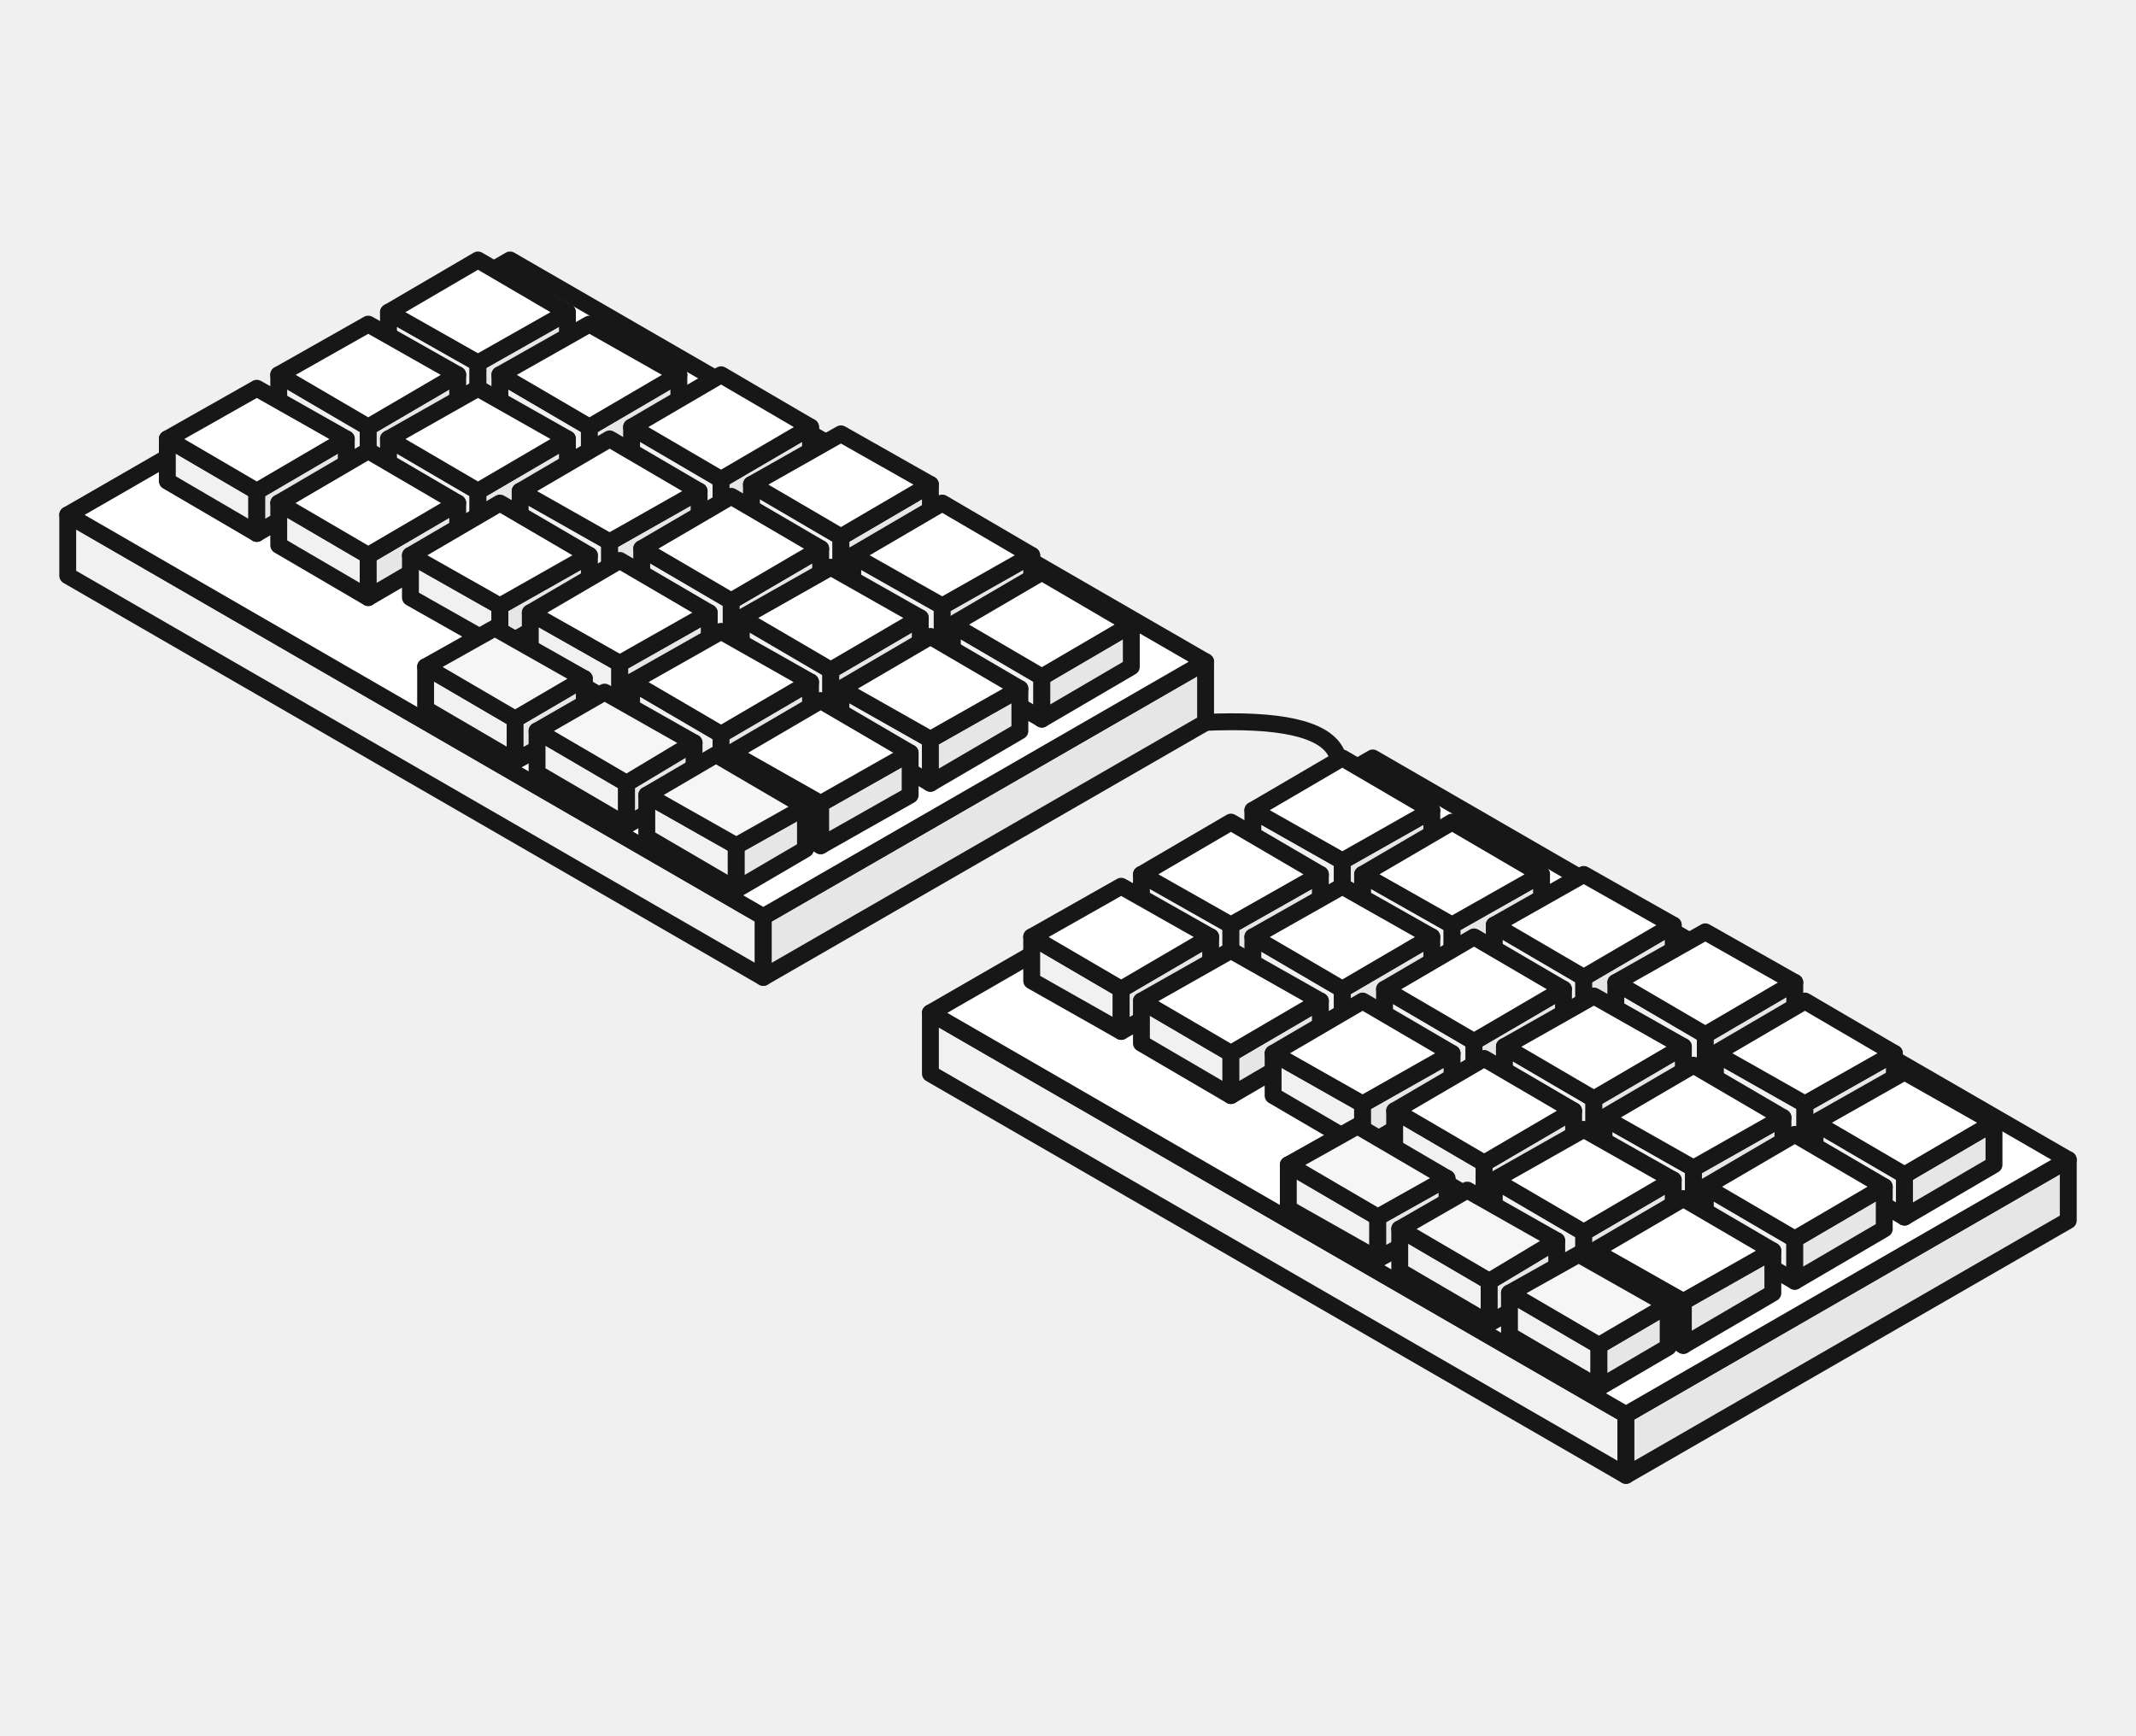
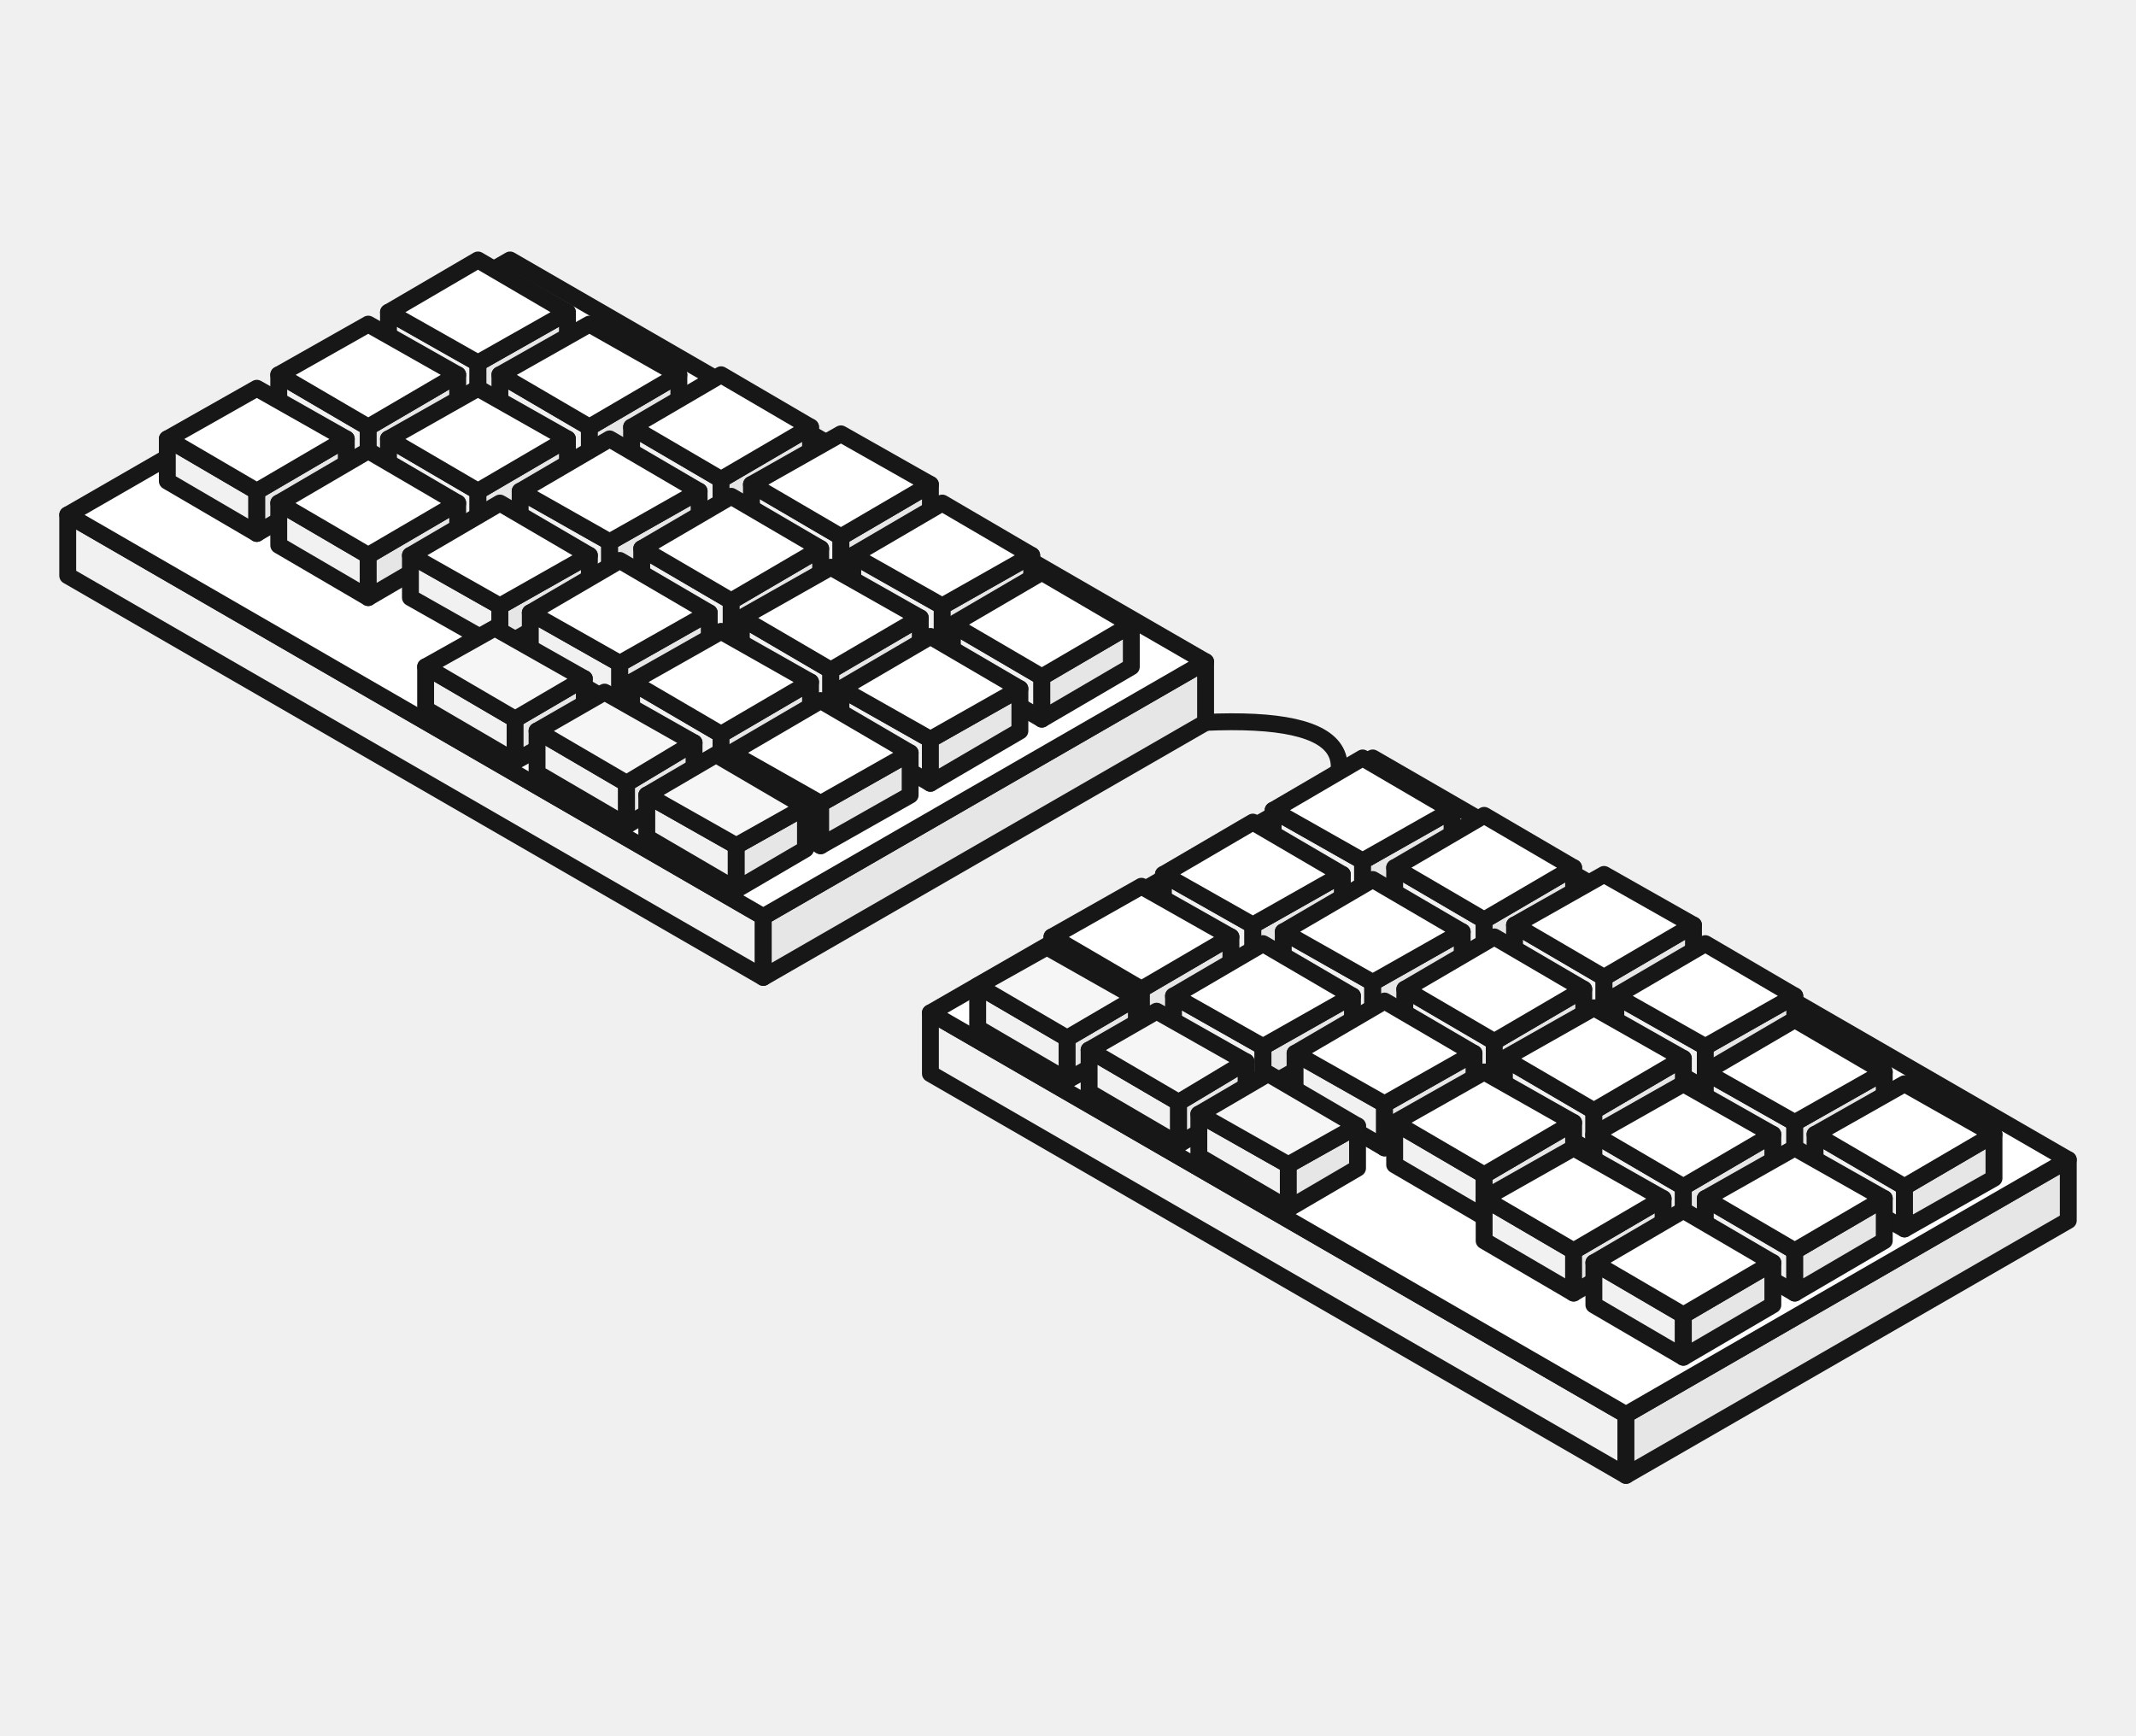
<svg xmlns="http://www.w3.org/2000/svg" viewBox="49.8 3.0 126.5 102.8" width="160" height="130" role="img" aria-label="zmk-corne: two isometric split keyboard halves joined by a cable" stroke-linejoin="round" stroke-linecap="round">
  <path d="M117.4,46.1 Q133.6,44.3 127.4,51.9" fill="none" stroke="#171717" stroke-width="1" />
  <polygon points="53.8,37.1 95.0,60.9 95.0,57.3 53.8,33.5" fill="#f1f1f1" stroke="#171717" stroke-width="1" />
  <polygon points="121.2,45.8 95.0,60.9 95.0,57.3 121.2,42.2" fill="#e6e6e6" stroke="#171717" stroke-width="1" />
  <polygon points="80.0,18.4 121.2,42.2 95.0,57.3 53.8,33.5" fill="#ffffff" stroke="#171717" stroke-width="1" />
  <polygon points="72.8,24.0 78.1,27.0 78.1,24.5 72.8,21.5" fill="#f1f1f1" stroke="#171717" stroke-width="1" />
  <polygon points="83.4,24.0 78.1,27.0 78.1,24.5 83.4,21.5" fill="#e6e6e6" stroke="#171717" stroke-width="1" />
  <polygon points="78.1,18.4 83.4,21.5 78.1,24.5 72.8,21.5" fill="#ffffff" stroke="#171717" stroke-width="1" />
  <polygon points="66.3,27.8 71.6,30.8 71.6,28.3 66.3,25.2" fill="#f1f1f1" stroke="#171717" stroke-width="1" />
  <polygon points="76.9,27.8 71.6,30.8 71.6,28.3 76.9,25.2" fill="#e6e6e6" stroke="#171717" stroke-width="1" />
  <polygon points="71.6,22.2 76.9,25.2 71.6,28.3 66.3,25.2" fill="#ffffff" stroke="#171717" stroke-width="1" />
+   <polygon points="79.4,27.8 84.7,30.8 84.7,28.3 79.4,25.2" fill="#f1f1f1" stroke="#171717" stroke-width="1" />
+   <polygon points="90.0,27.8 84.7,30.8 84.7,28.3 90.0,25.2" fill="#e6e6e6" stroke="#171717" stroke-width="1" />
+   <polygon points="84.7,22.2 90.0,25.2 84.7,28.3 79.4,25.2" fill="#ffffff" stroke="#171717" stroke-width="1" />
+   <polygon points="87.2,30.8 92.5,33.9 92.5,31.4 87.2,28.3" fill="#f1f1f1" stroke="#171717" stroke-width="1" />
+   <polygon points="97.8,30.8 92.5,33.9 92.5,31.4 97.8,28.3" fill="#e6e6e6" stroke="#171717" stroke-width="1" />
+   <polygon points="92.5,25.2 97.8,28.3 92.5,31.4 87.2,28.3" fill="#ffffff" stroke="#171717" stroke-width="1" />
+   <polygon points="72.8,31.5 78.1,34.6 78.1,32.1 72.8,29.0" fill="#f1f1f1" stroke="#171717" stroke-width="1" />
+   <polygon points="83.4,31.5 78.1,34.6 78.1,32.1 83.4,29.0" fill="#e6e6e6" stroke="#171717" stroke-width="1" />
+   <polygon points="78.1,26.0 83.4,29.0 78.1,32.1 72.8,29.0" fill="#ffffff" stroke="#171717" stroke-width="1" />
  <polygon points="59.7,31.5 65.0,34.6 65.0,32.1 59.7,29.0" fill="#f1f1f1" stroke="#171717" stroke-width="1" />
  <polygon points="70.3,31.5 65.0,34.6 65.0,32.1 70.3,29.0" fill="#e6e6e6" stroke="#171717" stroke-width="1" />
  <polygon points="65.0,26.0 70.3,29.0 65.0,32.1 59.7,29.0" fill="#ffffff" stroke="#171717" stroke-width="1" />
-   <polygon points="79.4,27.8 84.7,30.8 84.7,28.3 79.4,25.2" fill="#f1f1f1" stroke="#171717" stroke-width="1" />
-   <polygon points="90.0,27.8 84.7,30.8 84.7,28.3 90.0,25.2" fill="#e6e6e6" stroke="#171717" stroke-width="1" />
-   <polygon points="84.7,22.2 90.0,25.2 84.7,28.3 79.4,25.2" fill="#ffffff" stroke="#171717" stroke-width="1" />
-   <polygon points="72.8,31.5 78.1,34.6 78.1,32.1 72.8,29.0" fill="#f1f1f1" stroke="#171717" stroke-width="1" />
-   <polygon points="83.4,31.5 78.1,34.6 78.1,32.1 83.4,29.0" fill="#e6e6e6" stroke="#171717" stroke-width="1" />
-   <polygon points="78.1,26.0 83.4,29.0 78.1,32.1 72.8,29.0" fill="#ffffff" stroke="#171717" stroke-width="1" />
+   <polygon points="94.3,34.2 99.6,37.3 99.6,34.8 94.3,31.7" fill="#f1f1f1" stroke="#171717" stroke-width="1" />
+   <polygon points="104.9,34.2 99.6,37.3 99.6,34.8 104.9,31.7" fill="#e6e6e6" stroke="#171717" stroke-width="1" />
+   <polygon points="99.6,28.7 104.9,31.7 99.6,34.8 94.3,31.7" fill="#ffffff" stroke="#171717" stroke-width="1" />
+   <polygon points="80.6,34.6 85.9,37.7 85.9,35.1 80.6,32.1" fill="#f1f1f1" stroke="#171717" stroke-width="1" />
+   <polygon points="91.2,34.6 85.9,37.7 85.9,35.1 91.2,32.1" fill="#e6e6e6" stroke="#171717" stroke-width="1" />
+   <polygon points="85.9,29.0 91.2,32.1 85.9,35.1 80.6,32.1" fill="#ffffff" stroke="#171717" stroke-width="1" />
  <polygon points="66.3,35.3 71.6,38.4 71.6,35.9 66.3,32.8" fill="#f1f1f1" stroke="#171717" stroke-width="1" />
  <polygon points="76.9,35.3 71.6,38.4 71.6,35.9 76.9,32.8" fill="#e6e6e6" stroke="#171717" stroke-width="1" />
  <polygon points="71.6,29.7 76.9,32.8 71.6,35.9 66.3,32.8" fill="#ffffff" stroke="#171717" stroke-width="1" />
-   <polygon points="87.2,30.8 92.5,33.9 92.5,31.4 87.2,28.3" fill="#f1f1f1" stroke="#171717" stroke-width="1" />
-   <polygon points="97.8,30.8 92.5,33.9 92.5,31.4 97.8,28.3" fill="#e6e6e6" stroke="#171717" stroke-width="1" />
-   <polygon points="92.5,25.2 97.8,28.3 92.5,31.4 87.2,28.3" fill="#ffffff" stroke="#171717" stroke-width="1" />
-   <polygon points="80.6,34.6 85.9,37.7 85.9,35.1 80.6,32.1" fill="#f1f1f1" stroke="#171717" stroke-width="1" />
-   <polygon points="91.2,34.6 85.9,37.7 85.9,35.1 91.2,32.1" fill="#e6e6e6" stroke="#171717" stroke-width="1" />
-   <polygon points="85.9,29.0 91.2,32.1 85.9,35.1 80.6,32.1" fill="#ffffff" stroke="#171717" stroke-width="1" />
+   <polygon points="87.8,38.0 93.1,41.1 93.1,38.6 87.8,35.5" fill="#f1f1f1" stroke="#171717" stroke-width="1" />
+   <polygon points="98.4,38.0 93.1,41.1 93.1,38.6 98.4,35.5" fill="#e6e6e6" stroke="#171717" stroke-width="1" />
+   <polygon points="93.1,32.4 98.4,35.5 93.1,38.6 87.8,35.5" fill="#ffffff" stroke="#171717" stroke-width="1" />
+   <polygon points="100.3,38.4 105.6,41.4 105.6,38.9 100.3,35.9" fill="#f1f1f1" stroke="#171717" stroke-width="1" />
+   <polygon points="110.9,38.4 105.6,41.4 105.6,38.9 110.9,35.9" fill="#e6e6e6" stroke="#171717" stroke-width="1" />
+   <polygon points="105.6,32.8 110.9,35.9 105.6,38.9 100.3,35.9" fill="#ffffff" stroke="#171717" stroke-width="1" />
  <polygon points="74.1,38.4 79.4,41.4 79.4,38.9 74.1,35.9" fill="#f1f1f1" stroke="#171717" stroke-width="1" />
  <polygon points="84.7,38.4 79.4,41.4 79.4,38.9 84.7,35.9" fill="#e6e6e6" stroke="#171717" stroke-width="1" />
  <polygon points="79.4,32.8 84.7,35.9 79.4,38.9 74.1,35.9" fill="#ffffff" stroke="#171717" stroke-width="1" />
-   <polygon points="94.3,34.2 99.6,37.3 99.6,34.8 94.3,31.7" fill="#f1f1f1" stroke="#171717" stroke-width="1" />
-   <polygon points="104.9,34.2 99.6,37.3 99.6,34.8 104.9,31.7" fill="#e6e6e6" stroke="#171717" stroke-width="1" />
-   <polygon points="99.6,28.7 104.9,31.7 99.6,34.8 94.3,31.7" fill="#ffffff" stroke="#171717" stroke-width="1" />
-   <polygon points="87.8,38.0 93.1,41.1 93.1,38.6 87.8,35.5" fill="#f1f1f1" stroke="#171717" stroke-width="1" />
-   <polygon points="98.4,38.0 93.1,41.1 93.1,38.6 98.4,35.5" fill="#e6e6e6" stroke="#171717" stroke-width="1" />
-   <polygon points="93.1,32.4 98.4,35.5 93.1,38.6 87.8,35.5" fill="#ffffff" stroke="#171717" stroke-width="1" />
  <polygon points="81.2,41.8 86.5,44.9 86.5,42.3 81.2,39.3" fill="#f1f1f1" stroke="#171717" stroke-width="1" />
  <polygon points="91.8,41.8 86.5,44.9 86.5,42.3 91.8,39.3" fill="#e6e6e6" stroke="#171717" stroke-width="1" />
  <polygon points="86.5,36.2 91.8,39.3 86.5,42.3 81.2,39.3" fill="#ffffff" stroke="#171717" stroke-width="1" />
-   <polygon points="100.3,38.4 105.6,41.4 105.6,38.9 100.3,35.9" fill="#f1f1f1" stroke="#171717" stroke-width="1" />
-   <polygon points="110.9,38.4 105.6,41.4 105.6,38.9 110.9,35.9" fill="#e6e6e6" stroke="#171717" stroke-width="1" />
-   <polygon points="105.6,32.8 110.9,35.9 105.6,38.9 100.3,35.9" fill="#ffffff" stroke="#171717" stroke-width="1" />
  <polygon points="93.7,42.2 99.0,45.2 99.0,42.7 93.7,39.6" fill="#f1f1f1" stroke="#171717" stroke-width="1" />
  <polygon points="104.3,42.2 99.0,45.2 99.0,42.7 104.3,39.6" fill="#e6e6e6" stroke="#171717" stroke-width="1" />
  <polygon points="99.0,36.6 104.3,39.6 99.0,42.7 93.7,39.6" fill="#ffffff" stroke="#171717" stroke-width="1" />
+   <polygon points="106.2,42.5 111.5,45.6 111.5,43.1 106.2,40.0" fill="#f1f1f1" stroke="#171717" stroke-width="1" />
+   <polygon points="116.8,42.5 111.5,45.6 111.5,43.1 116.8,40.0" fill="#e6e6e6" stroke="#171717" stroke-width="1" />
+   <polygon points="111.5,36.9 116.8,40.0 111.5,43.1 106.2,40.0" fill="#ffffff" stroke="#171717" stroke-width="1" />
+   <polygon points="75.0,45.0 80.3,48.1 80.3,45.6 75.0,42.5" fill="#f1f1f1" stroke="#171717" stroke-width="1" />
+   <polygon points="84.4,45.8 80.3,48.1 80.3,45.6 84.4,43.2" fill="#e6e6e6" stroke="#171717" stroke-width="1" />
+   <polygon points="79.1,40.2 84.4,43.2 80.3,45.6 75.0,42.5" fill="#f6f6f6" stroke="#171717" stroke-width="1" />
  <polygon points="87.2,45.9 92.5,49.0 92.5,46.5 87.2,43.4" fill="#f1f1f1" stroke="#171717" stroke-width="1" />
  <polygon points="97.8,45.9 92.5,49.0 92.5,46.5 97.8,43.4" fill="#e6e6e6" stroke="#171717" stroke-width="1" />
  <polygon points="92.5,40.4 97.8,43.4 92.5,46.5 87.2,43.4" fill="#ffffff" stroke="#171717" stroke-width="1" />
-   <polygon points="106.2,42.5 111.5,45.6 111.5,43.1 106.2,40.0" fill="#f1f1f1" stroke="#171717" stroke-width="1" />
-   <polygon points="116.8,42.5 111.5,45.6 111.5,43.1 116.8,40.0" fill="#e6e6e6" stroke="#171717" stroke-width="1" />
-   <polygon points="111.5,36.9 116.8,40.0 111.5,43.1 106.2,40.0" fill="#ffffff" stroke="#171717" stroke-width="1" />
  <polygon points="99.6,46.3 104.9,49.4 104.9,46.8 99.6,43.8" fill="#f1f1f1" stroke="#171717" stroke-width="1" />
  <polygon points="110.2,46.3 104.9,49.4 104.9,46.8 110.2,43.8" fill="#e6e6e6" stroke="#171717" stroke-width="1" />
  <polygon points="104.9,40.7 110.2,43.8 104.9,46.8 99.6,43.8" fill="#ffffff" stroke="#171717" stroke-width="1" />
+   <polygon points="81.6,48.8 86.9,51.9 86.9,49.4 81.6,46.3" fill="#f1f1f1" stroke="#171717" stroke-width="1" />
+   <polygon points="90.9,49.5 86.9,51.9 86.9,49.4 90.9,47.0" fill="#e6e6e6" stroke="#171717" stroke-width="1" />
+   <polygon points="85.6,44.0 90.9,47.0 86.9,49.4 81.6,46.3" fill="#f6f6f6" stroke="#171717" stroke-width="1" />
  <polygon points="93.1,50.1 98.4,53.1 98.4,50.6 93.1,47.6" fill="#f1f1f1" stroke="#171717" stroke-width="1" />
  <polygon points="103.7,50.1 98.4,53.1 98.4,50.6 103.7,47.6" fill="#e6e6e6" stroke="#171717" stroke-width="1" />
  <polygon points="98.4,44.5 103.7,47.6 98.4,50.6 93.1,47.6" fill="#ffffff" stroke="#171717" stroke-width="1" />
-   <polygon points="75.0,45.0 80.3,48.1 80.3,45.6 75.0,42.5" fill="#f1f1f1" stroke="#171717" stroke-width="1" />
-   <polygon points="84.4,45.8 80.3,48.1 80.3,45.6 84.4,43.2" fill="#e6e6e6" stroke="#171717" stroke-width="1" />
-   <polygon points="79.1,40.2 84.4,43.2 80.3,45.6 75.0,42.5" fill="#f6f6f6" stroke="#171717" stroke-width="1" />
-   <polygon points="81.6,48.8 86.9,51.9 86.9,49.4 81.6,46.3" fill="#f1f1f1" stroke="#171717" stroke-width="1" />
-   <polygon points="90.9,49.5 86.9,51.9 86.9,49.4 90.9,47.0" fill="#e6e6e6" stroke="#171717" stroke-width="1" />
-   <polygon points="85.6,44.0 90.9,47.0 86.9,49.4 81.6,46.3" fill="#f6f6f6" stroke="#171717" stroke-width="1" />
  <polygon points="88.1,52.6 93.4,55.7 93.4,53.1 88.1,50.1" fill="#f1f1f1" stroke="#171717" stroke-width="1" />
  <polygon points="97.5,53.3 93.4,55.7 93.4,53.1 97.5,50.8" fill="#e6e6e6" stroke="#171717" stroke-width="1" />
  <polygon points="92.2,47.7 97.5,50.8 93.4,53.1 88.1,50.1" fill="#f6f6f6" stroke="#171717" stroke-width="1" />
  <polygon points="104.9,66.6 146.1,90.4 146.1,86.8 104.9,63.0" fill="#f1f1f1" stroke="#171717" stroke-width="1" />
  <polygon points="172.3,75.3 146.1,90.4 146.1,86.8 172.3,71.7" fill="#e6e6e6" stroke="#171717" stroke-width="1" />
  <polygon points="131.1,47.9 172.3,71.7 146.1,86.8 104.9,63.0" fill="#ffffff" stroke="#171717" stroke-width="1" />
-   <polygon points="124.0,53.5 129.3,56.6 129.3,54.0 124.0,51.0" fill="#f1f1f1" stroke="#171717" stroke-width="1" />
-   <polygon points="134.6,53.5 129.3,56.6 129.3,54.0 134.6,51.0" fill="#e6e6e6" stroke="#171717" stroke-width="1" />
-   <polygon points="129.3,47.9 134.6,51.0 129.3,54.0 124.0,51.0" fill="#ffffff" stroke="#171717" stroke-width="1" />
-   <polygon points="117.4,57.3 122.7,60.3 122.7,57.8 117.4,54.8" fill="#f1f1f1" stroke="#171717" stroke-width="1" />
-   <polygon points="128.0,57.3 122.7,60.3 122.7,57.8 128.0,54.8" fill="#e6e6e6" stroke="#171717" stroke-width="1" />
-   <polygon points="122.7,51.7 128.0,54.8 122.7,57.8 117.4,54.8" fill="#ffffff" stroke="#171717" stroke-width="1" />
-   <polygon points="110.9,61.1 116.2,64.1 116.2,61.6 110.9,58.5" fill="#f1f1f1" stroke="#171717" stroke-width="1" />
-   <polygon points="121.5,61.1 116.2,64.1 116.2,61.6 121.5,58.5" fill="#e6e6e6" stroke="#171717" stroke-width="1" />
-   <polygon points="116.2,55.5 121.5,58.5 116.2,61.6 110.9,58.5" fill="#ffffff" stroke="#171717" stroke-width="1" />
-   <polygon points="130.5,57.3 135.8,60.3 135.8,57.8 130.5,54.8" fill="#f1f1f1" stroke="#171717" stroke-width="1" />
-   <polygon points="141.1,57.3 135.8,60.3 135.8,57.8 141.1,54.8" fill="#e6e6e6" stroke="#171717" stroke-width="1" />
-   <polygon points="135.8,51.7 141.1,54.8 135.8,57.8 130.5,54.8" fill="#ffffff" stroke="#171717" stroke-width="1" />
-   <polygon points="124.0,61.1 129.3,64.1 129.3,61.6 124.0,58.5" fill="#f1f1f1" stroke="#171717" stroke-width="1" />
-   <polygon points="134.6,61.1 129.3,64.1 129.3,61.6 134.6,58.5" fill="#e6e6e6" stroke="#171717" stroke-width="1" />
-   <polygon points="129.3,55.5 134.6,58.5 129.3,61.6 124.0,58.5" fill="#ffffff" stroke="#171717" stroke-width="1" />
-   <polygon points="117.4,64.8 122.7,67.9 122.7,65.4 117.4,62.3" fill="#f1f1f1" stroke="#171717" stroke-width="1" />
-   <polygon points="128.0,64.8 122.7,67.9 122.7,65.4 128.0,62.3" fill="#e6e6e6" stroke="#171717" stroke-width="1" />
-   <polygon points="122.7,59.3 128.0,62.3 122.7,65.4 117.4,62.3" fill="#ffffff" stroke="#171717" stroke-width="1" />
-   <polygon points="138.3,60.3 143.6,63.4 143.6,60.9 138.3,57.8" fill="#f1f1f1" stroke="#171717" stroke-width="1" />
-   <polygon points="148.9,60.3 143.6,63.4 143.6,60.9 148.9,57.8" fill="#e6e6e6" stroke="#171717" stroke-width="1" />
-   <polygon points="143.6,54.8 148.9,57.8 143.6,60.9 138.3,57.8" fill="#ffffff" stroke="#171717" stroke-width="1" />
-   <polygon points="131.8,64.1 137.1,67.2 137.1,64.7 131.8,61.6" fill="#f1f1f1" stroke="#171717" stroke-width="1" />
-   <polygon points="142.4,64.1 137.1,67.2 137.1,64.7 142.4,61.6" fill="#e6e6e6" stroke="#171717" stroke-width="1" />
-   <polygon points="137.1,58.5 142.4,61.6 137.1,64.7 131.8,61.6" fill="#ffffff" stroke="#171717" stroke-width="1" />
-   <polygon points="125.2,67.9 130.5,71.0 130.5,68.4 125.2,65.4" fill="#f1f1f1" stroke="#171717" stroke-width="1" />
-   <polygon points="135.8,67.9 130.5,71.0 130.5,68.4 135.8,65.4" fill="#e6e6e6" stroke="#171717" stroke-width="1" />
-   <polygon points="130.5,62.3 135.8,65.4 130.5,68.4 125.2,65.4" fill="#ffffff" stroke="#171717" stroke-width="1" />
-   <polygon points="145.5,63.8 150.8,66.8 150.8,64.3 145.5,61.2" fill="#f1f1f1" stroke="#171717" stroke-width="1" />
-   <polygon points="156.1,63.8 150.8,66.8 150.8,64.3 156.1,61.2" fill="#e6e6e6" stroke="#171717" stroke-width="1" />
-   <polygon points="150.8,58.2 156.1,61.2 150.8,64.3 145.5,61.2" fill="#ffffff" stroke="#171717" stroke-width="1" />
-   <polygon points="138.9,67.5 144.2,70.6 144.2,68.1 138.9,65.0" fill="#f1f1f1" stroke="#171717" stroke-width="1" />
-   <polygon points="149.5,67.5 144.2,70.6 144.2,68.1 149.5,65.0" fill="#e6e6e6" stroke="#171717" stroke-width="1" />
-   <polygon points="144.2,62.0 149.5,65.0 144.2,68.1 138.9,65.0" fill="#ffffff" stroke="#171717" stroke-width="1" />
-   <polygon points="132.4,71.3 137.7,74.4 137.7,71.9 132.4,68.8" fill="#f1f1f1" stroke="#171717" stroke-width="1" />
-   <polygon points="143.0,71.3 137.7,74.4 137.7,71.9 143.0,68.8" fill="#e6e6e6" stroke="#171717" stroke-width="1" />
-   <polygon points="137.7,65.7 143.0,68.8 137.7,71.9 132.4,68.8" fill="#ffffff" stroke="#171717" stroke-width="1" />
-   <polygon points="151.4,67.9 156.7,71.0 156.7,68.4 151.4,65.4" fill="#f1f1f1" stroke="#171717" stroke-width="1" />
-   <polygon points="162.0,67.9 156.7,71.0 156.7,68.4 162.0,65.4" fill="#e6e6e6" stroke="#171717" stroke-width="1" />
-   <polygon points="156.7,62.3 162.0,65.4 156.7,68.4 151.4,65.4" fill="#ffffff" stroke="#171717" stroke-width="1" />
-   <polygon points="144.8,71.7 150.1,74.7 150.1,72.2 144.8,69.2" fill="#f1f1f1" stroke="#171717" stroke-width="1" />
-   <polygon points="155.4,71.7 150.1,74.7 150.1,72.2 155.4,69.2" fill="#e6e6e6" stroke="#171717" stroke-width="1" />
-   <polygon points="150.1,66.1 155.4,69.2 150.1,72.2 144.8,69.2" fill="#ffffff" stroke="#171717" stroke-width="1" />
-   <polygon points="138.3,75.5 143.6,78.5 143.6,76.0 138.3,72.9" fill="#f1f1f1" stroke="#171717" stroke-width="1" />
-   <polygon points="148.9,75.5 143.6,78.5 143.6,76.0 148.9,72.9" fill="#e6e6e6" stroke="#171717" stroke-width="1" />
-   <polygon points="143.6,69.9 148.9,72.9 143.6,76.0 138.3,72.9" fill="#ffffff" stroke="#171717" stroke-width="1" />
-   <polygon points="157.3,72.0 162.6,75.1 162.6,72.6 157.3,69.5" fill="#f1f1f1" stroke="#171717" stroke-width="1" />
-   <polygon points="167.9,72.0 162.6,75.1 162.6,72.6 167.9,69.5" fill="#e6e6e6" stroke="#171717" stroke-width="1" />
-   <polygon points="162.6,66.5 167.9,69.5 162.6,72.6 157.3,69.5" fill="#ffffff" stroke="#171717" stroke-width="1" />
-   <polygon points="150.8,75.8 156.1,78.9 156.1,76.4 150.8,73.3" fill="#f1f1f1" stroke="#171717" stroke-width="1" />
-   <polygon points="161.4,75.8 156.1,78.9 156.1,76.4 161.4,73.3" fill="#e6e6e6" stroke="#171717" stroke-width="1" />
-   <polygon points="156.1,70.2 161.4,73.3 156.1,76.4 150.8,73.3" fill="#ffffff" stroke="#171717" stroke-width="1" />
-   <polygon points="144.2,79.6 149.5,82.7 149.5,80.1 144.2,77.1" fill="#f1f1f1" stroke="#171717" stroke-width="1" />
-   <polygon points="154.8,79.6 149.5,82.7 149.5,80.1 154.8,77.1" fill="#e6e6e6" stroke="#171717" stroke-width="1" />
-   <polygon points="149.5,74.0 154.8,77.1 149.5,80.1 144.2,77.1" fill="#ffffff" stroke="#171717" stroke-width="1" />
-   <polygon points="126.1,74.6 131.4,77.6 131.4,75.1 126.1,72.0" fill="#f1f1f1" stroke="#171717" stroke-width="1" />
-   <polygon points="135.5,75.3 131.4,77.6 131.4,75.1 135.5,72.8" fill="#e6e6e6" stroke="#171717" stroke-width="1" />
-   <polygon points="130.2,69.7 135.5,72.8 131.4,75.1 126.1,72.0" fill="#f6f6f6" stroke="#171717" stroke-width="1" />
-   <polygon points="132.7,78.3 138.0,81.4 138.0,78.9 132.7,75.8" fill="#f1f1f1" stroke="#171717" stroke-width="1" />
-   <polygon points="142.0,79.1 138.0,81.4 138.0,78.9 142.0,76.5" fill="#e6e6e6" stroke="#171717" stroke-width="1" />
-   <polygon points="136.7,73.5 142.0,76.5 138.0,78.9 132.7,75.8" fill="#f6f6f6" stroke="#171717" stroke-width="1" />
-   <polygon points="139.2,82.1 144.5,85.2 144.5,82.7 139.2,79.6" fill="#f1f1f1" stroke="#171717" stroke-width="1" />
-   <polygon points="148.6,82.8 144.5,85.2 144.5,82.7 148.6,80.3" fill="#e6e6e6" stroke="#171717" stroke-width="1" />
-   <polygon points="143.3,77.3 148.6,80.3 144.5,82.7 139.2,79.6" fill="#f6f6f6" stroke="#171717" stroke-width="1" />
+   <polygon points="125.2,53.5 130.5,56.6 130.5,54.0 125.2,51.0" fill="#f1f1f1" stroke="#171717" stroke-width="1" />
+   <polygon points="135.8,53.5 130.5,56.6 130.5,54.0 135.8,51.0" fill="#e6e6e6" stroke="#171717" stroke-width="1" />
+   <polygon points="130.5,47.9 135.8,51.0 130.5,54.0 125.2,51.0" fill="#ffffff" stroke="#171717" stroke-width="1" />
+   <polygon points="132.4,56.9 137.7,60.0 137.7,57.5 132.4,54.4" fill="#f1f1f1" stroke="#171717" stroke-width="1" />
+   <polygon points="143.0,56.9 137.7,60.0 137.7,57.5 143.0,54.4" fill="#e6e6e6" stroke="#171717" stroke-width="1" />
+   <polygon points="137.7,51.3 143.0,54.4 137.7,57.5 132.4,54.4" fill="#ffffff" stroke="#171717" stroke-width="1" />
+   <polygon points="118.7,57.3 124.0,60.3 124.0,57.8 118.7,54.8" fill="#f1f1f1" stroke="#171717" stroke-width="1" />
+   <polygon points="129.3,57.3 124.0,60.3 124.0,57.8 129.3,54.8" fill="#e6e6e6" stroke="#171717" stroke-width="1" />
+   <polygon points="124.0,51.7 129.3,54.8 124.0,57.8 118.7,54.8" fill="#ffffff" stroke="#171717" stroke-width="1" />
+   <polygon points="139.5,60.3 144.8,63.4 144.8,60.9 139.5,57.8" fill="#f1f1f1" stroke="#171717" stroke-width="1" />
+   <polygon points="150.1,60.3 144.8,63.4 144.8,60.9 150.1,57.8" fill="#e6e6e6" stroke="#171717" stroke-width="1" />
+   <polygon points="144.8,54.8 150.1,57.8 144.8,60.9 139.5,57.8" fill="#ffffff" stroke="#171717" stroke-width="1" />
+   <polygon points="125.8,60.7 131.1,63.8 131.1,61.2 125.8,58.2" fill="#f1f1f1" stroke="#171717" stroke-width="1" />
+   <polygon points="136.4,60.7 131.1,63.8 131.1,61.2 136.4,58.2" fill="#e6e6e6" stroke="#171717" stroke-width="1" />
+   <polygon points="131.1,55.1 136.4,58.2 131.1,61.2 125.8,58.2" fill="#ffffff" stroke="#171717" stroke-width="1" />
+   <polygon points="112.1,61.1 117.4,64.1 117.4,61.6 112.1,58.5" fill="#f1f1f1" stroke="#171717" stroke-width="1" />
+   <polygon points="122.7,61.1 117.4,64.1 117.4,61.6 122.7,58.5" fill="#e6e6e6" stroke="#171717" stroke-width="1" />
+   <polygon points="117.4,55.5 122.7,58.5 117.4,61.6 112.1,58.5" fill="#ffffff" stroke="#171717" stroke-width="1" />
+   <polygon points="133.0,64.1 138.3,67.2 138.3,64.7 133.0,61.6" fill="#f1f1f1" stroke="#171717" stroke-width="1" />
+   <polygon points="143.6,64.1 138.3,67.2 138.3,64.7 143.6,61.6" fill="#e6e6e6" stroke="#171717" stroke-width="1" />
+   <polygon points="138.3,58.5 143.6,61.6 138.3,64.7 133.0,61.6" fill="#ffffff" stroke="#171717" stroke-width="1" />
+   <polygon points="145.5,64.5 150.8,67.5 150.8,65.0 145.5,62.0" fill="#f1f1f1" stroke="#171717" stroke-width="1" />
+   <polygon points="156.1,64.5 150.8,67.5 150.8,65.0 156.1,62.0" fill="#e6e6e6" stroke="#171717" stroke-width="1" />
+   <polygon points="150.8,58.9 156.1,62.0 150.8,65.0 145.5,62.0" fill="#ffffff" stroke="#171717" stroke-width="1" />
+   <polygon points="119.3,64.5 124.6,67.5 124.6,65.0 119.3,62.0" fill="#f1f1f1" stroke="#171717" stroke-width="1" />
+   <polygon points="129.9,64.5 124.6,67.5 124.6,65.0 129.9,62.0" fill="#e6e6e6" stroke="#171717" stroke-width="1" />
+   <polygon points="124.6,58.9 129.9,62.0 124.6,65.0 119.3,62.0" fill="#ffffff" stroke="#171717" stroke-width="1" />
+   <polygon points="107.7,63.9 113.0,67.0 113.0,64.5 107.7,61.4" fill="#f1f1f1" stroke="#171717" stroke-width="1" />
+   <polygon points="117.1,64.7 113.0,67.0 113.0,64.5 117.1,62.1" fill="#e6e6e6" stroke="#171717" stroke-width="1" />
+   <polygon points="111.8,59.1 117.1,62.1 113.0,64.5 107.7,61.4" fill="#f6f6f6" stroke="#171717" stroke-width="1" />
+   <polygon points="126.5,67.9 131.8,71.0 131.8,68.4 126.5,65.4" fill="#f1f1f1" stroke="#171717" stroke-width="1" />
+   <polygon points="137.1,67.9 131.8,71.0 131.8,68.4 137.1,65.4" fill="#e6e6e6" stroke="#171717" stroke-width="1" />
+   <polygon points="131.8,62.3 137.1,65.4 131.8,68.4 126.5,65.4" fill="#ffffff" stroke="#171717" stroke-width="1" />
+   <polygon points="138.9,68.3 144.2,71.3 144.2,68.8 138.9,65.7" fill="#f1f1f1" stroke="#171717" stroke-width="1" />
+   <polygon points="149.5,68.3 144.2,71.3 144.2,68.8 149.5,65.7" fill="#e6e6e6" stroke="#171717" stroke-width="1" />
+   <polygon points="144.2,62.7 149.5,65.7 144.2,68.8 138.9,65.7" fill="#ffffff" stroke="#171717" stroke-width="1" />
+   <polygon points="114.3,67.7 119.6,70.8 119.6,68.3 114.3,65.2" fill="#f1f1f1" stroke="#171717" stroke-width="1" />
+   <polygon points="123.6,68.4 119.6,70.8 119.6,68.3 123.6,65.9" fill="#e6e6e6" stroke="#171717" stroke-width="1" />
+   <polygon points="118.3,62.9 123.6,65.9 119.6,68.3 114.3,65.2" fill="#f6f6f6" stroke="#171717" stroke-width="1" />
+   <polygon points="150.8,69.0 156.1,72.0 156.1,69.5 150.8,66.5" fill="#f1f1f1" stroke="#171717" stroke-width="1" />
+   <polygon points="161.4,69.0 156.1,72.0 156.1,69.5 161.4,66.5" fill="#e6e6e6" stroke="#171717" stroke-width="1" />
+   <polygon points="156.1,63.4 161.4,66.5 156.1,69.5 150.8,66.5" fill="#ffffff" stroke="#171717" stroke-width="1" />
+   <polygon points="132.4,72.0 137.7,75.1 137.7,72.6 132.4,69.5" fill="#f1f1f1" stroke="#171717" stroke-width="1" />
+   <polygon points="143.0,72.0 137.7,75.1 137.7,72.6 143.0,69.5" fill="#e6e6e6" stroke="#171717" stroke-width="1" />
+   <polygon points="137.7,66.5 143.0,69.5 137.7,72.6 132.4,69.5" fill="#ffffff" stroke="#171717" stroke-width="1" />
+   <polygon points="120.8,71.5 126.1,74.6 126.1,72.0 120.8,69.0" fill="#f1f1f1" stroke="#171717" stroke-width="1" />
+   <polygon points="130.2,72.2 126.1,74.6 126.1,72.0 130.2,69.7" fill="#e6e6e6" stroke="#171717" stroke-width="1" />
+   <polygon points="124.9,66.6 130.2,69.7 126.1,72.0 120.8,69.0" fill="#f6f6f6" stroke="#171717" stroke-width="1" />
+   <polygon points="157.3,72.8 162.6,75.8 162.6,73.3 157.3,70.2" fill="#f1f1f1" stroke="#171717" stroke-width="1" />
+   <polygon points="167.9,72.8 162.6,75.8 162.6,73.3 167.9,70.2" fill="#e6e6e6" stroke="#171717" stroke-width="1" />
+   <polygon points="162.6,67.2 167.9,70.2 162.6,73.3 157.3,70.2" fill="#ffffff" stroke="#171717" stroke-width="1" />
+   <polygon points="144.2,72.8 149.5,75.8 149.5,73.3 144.2,70.2" fill="#f1f1f1" stroke="#171717" stroke-width="1" />
+   <polygon points="154.8,72.8 149.5,75.8 149.5,73.3 154.8,70.2" fill="#e6e6e6" stroke="#171717" stroke-width="1" />
+   <polygon points="149.5,67.2 154.8,70.2 149.5,73.3 144.2,70.2" fill="#ffffff" stroke="#171717" stroke-width="1" />
+   <polygon points="137.7,76.5 143.0,79.6 143.0,77.1 137.7,74.0" fill="#f1f1f1" stroke="#171717" stroke-width="1" />
+   <polygon points="148.3,76.5 143.0,79.6 143.0,77.1 148.3,74.0" fill="#e6e6e6" stroke="#171717" stroke-width="1" />
+   <polygon points="143.0,71.0 148.3,74.0 143.0,77.1 137.7,74.0" fill="#ffffff" stroke="#171717" stroke-width="1" />
+   <polygon points="150.8,76.5 156.1,79.6 156.1,77.1 150.8,74.0" fill="#f1f1f1" stroke="#171717" stroke-width="1" />
+   <polygon points="161.4,76.5 156.1,79.6 156.1,77.1 161.4,74.0" fill="#e6e6e6" stroke="#171717" stroke-width="1" />
+   <polygon points="156.1,71.0 161.4,74.0 156.1,77.1 150.8,74.0" fill="#ffffff" stroke="#171717" stroke-width="1" />
+   <polygon points="144.2,80.3 149.5,83.4 149.5,80.9 144.2,77.8" fill="#f1f1f1" stroke="#171717" stroke-width="1" />
+   <polygon points="154.8,80.3 149.5,83.4 149.5,80.9 154.8,77.8" fill="#e6e6e6" stroke="#171717" stroke-width="1" />
+   <polygon points="149.5,74.7 154.8,77.8 149.5,80.9 144.2,77.8" fill="#ffffff" stroke="#171717" stroke-width="1" />
</svg>
